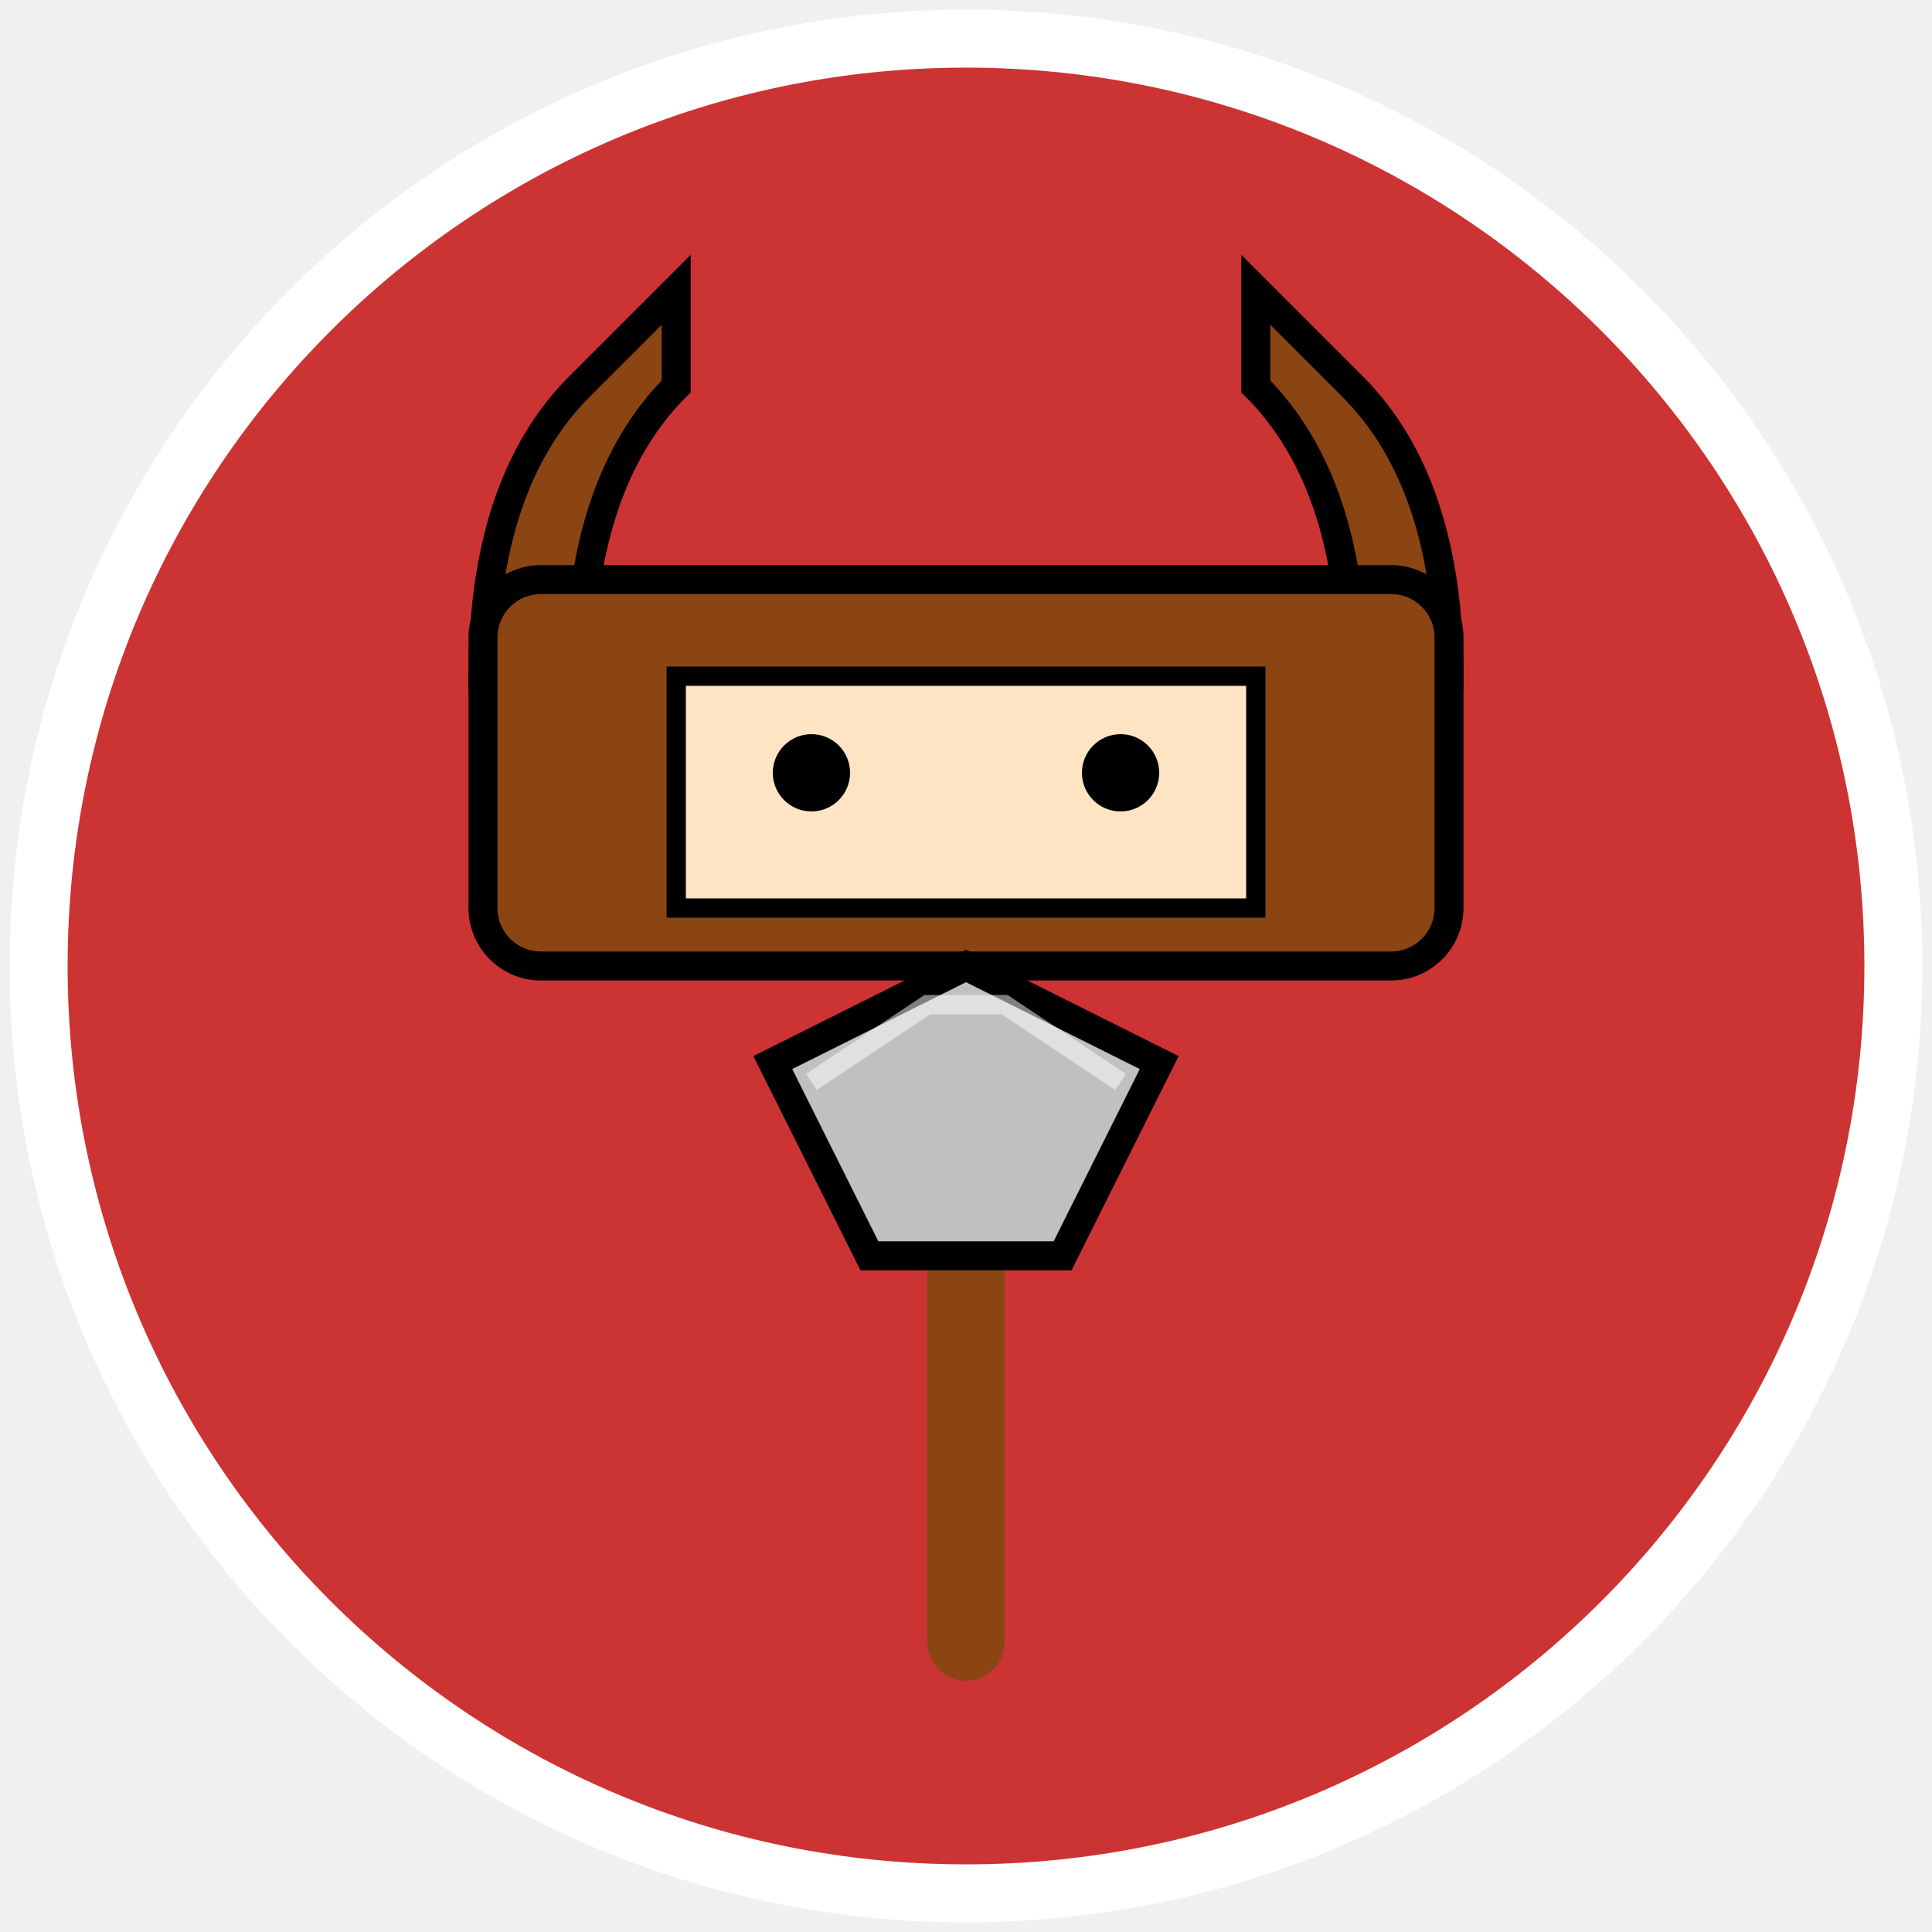
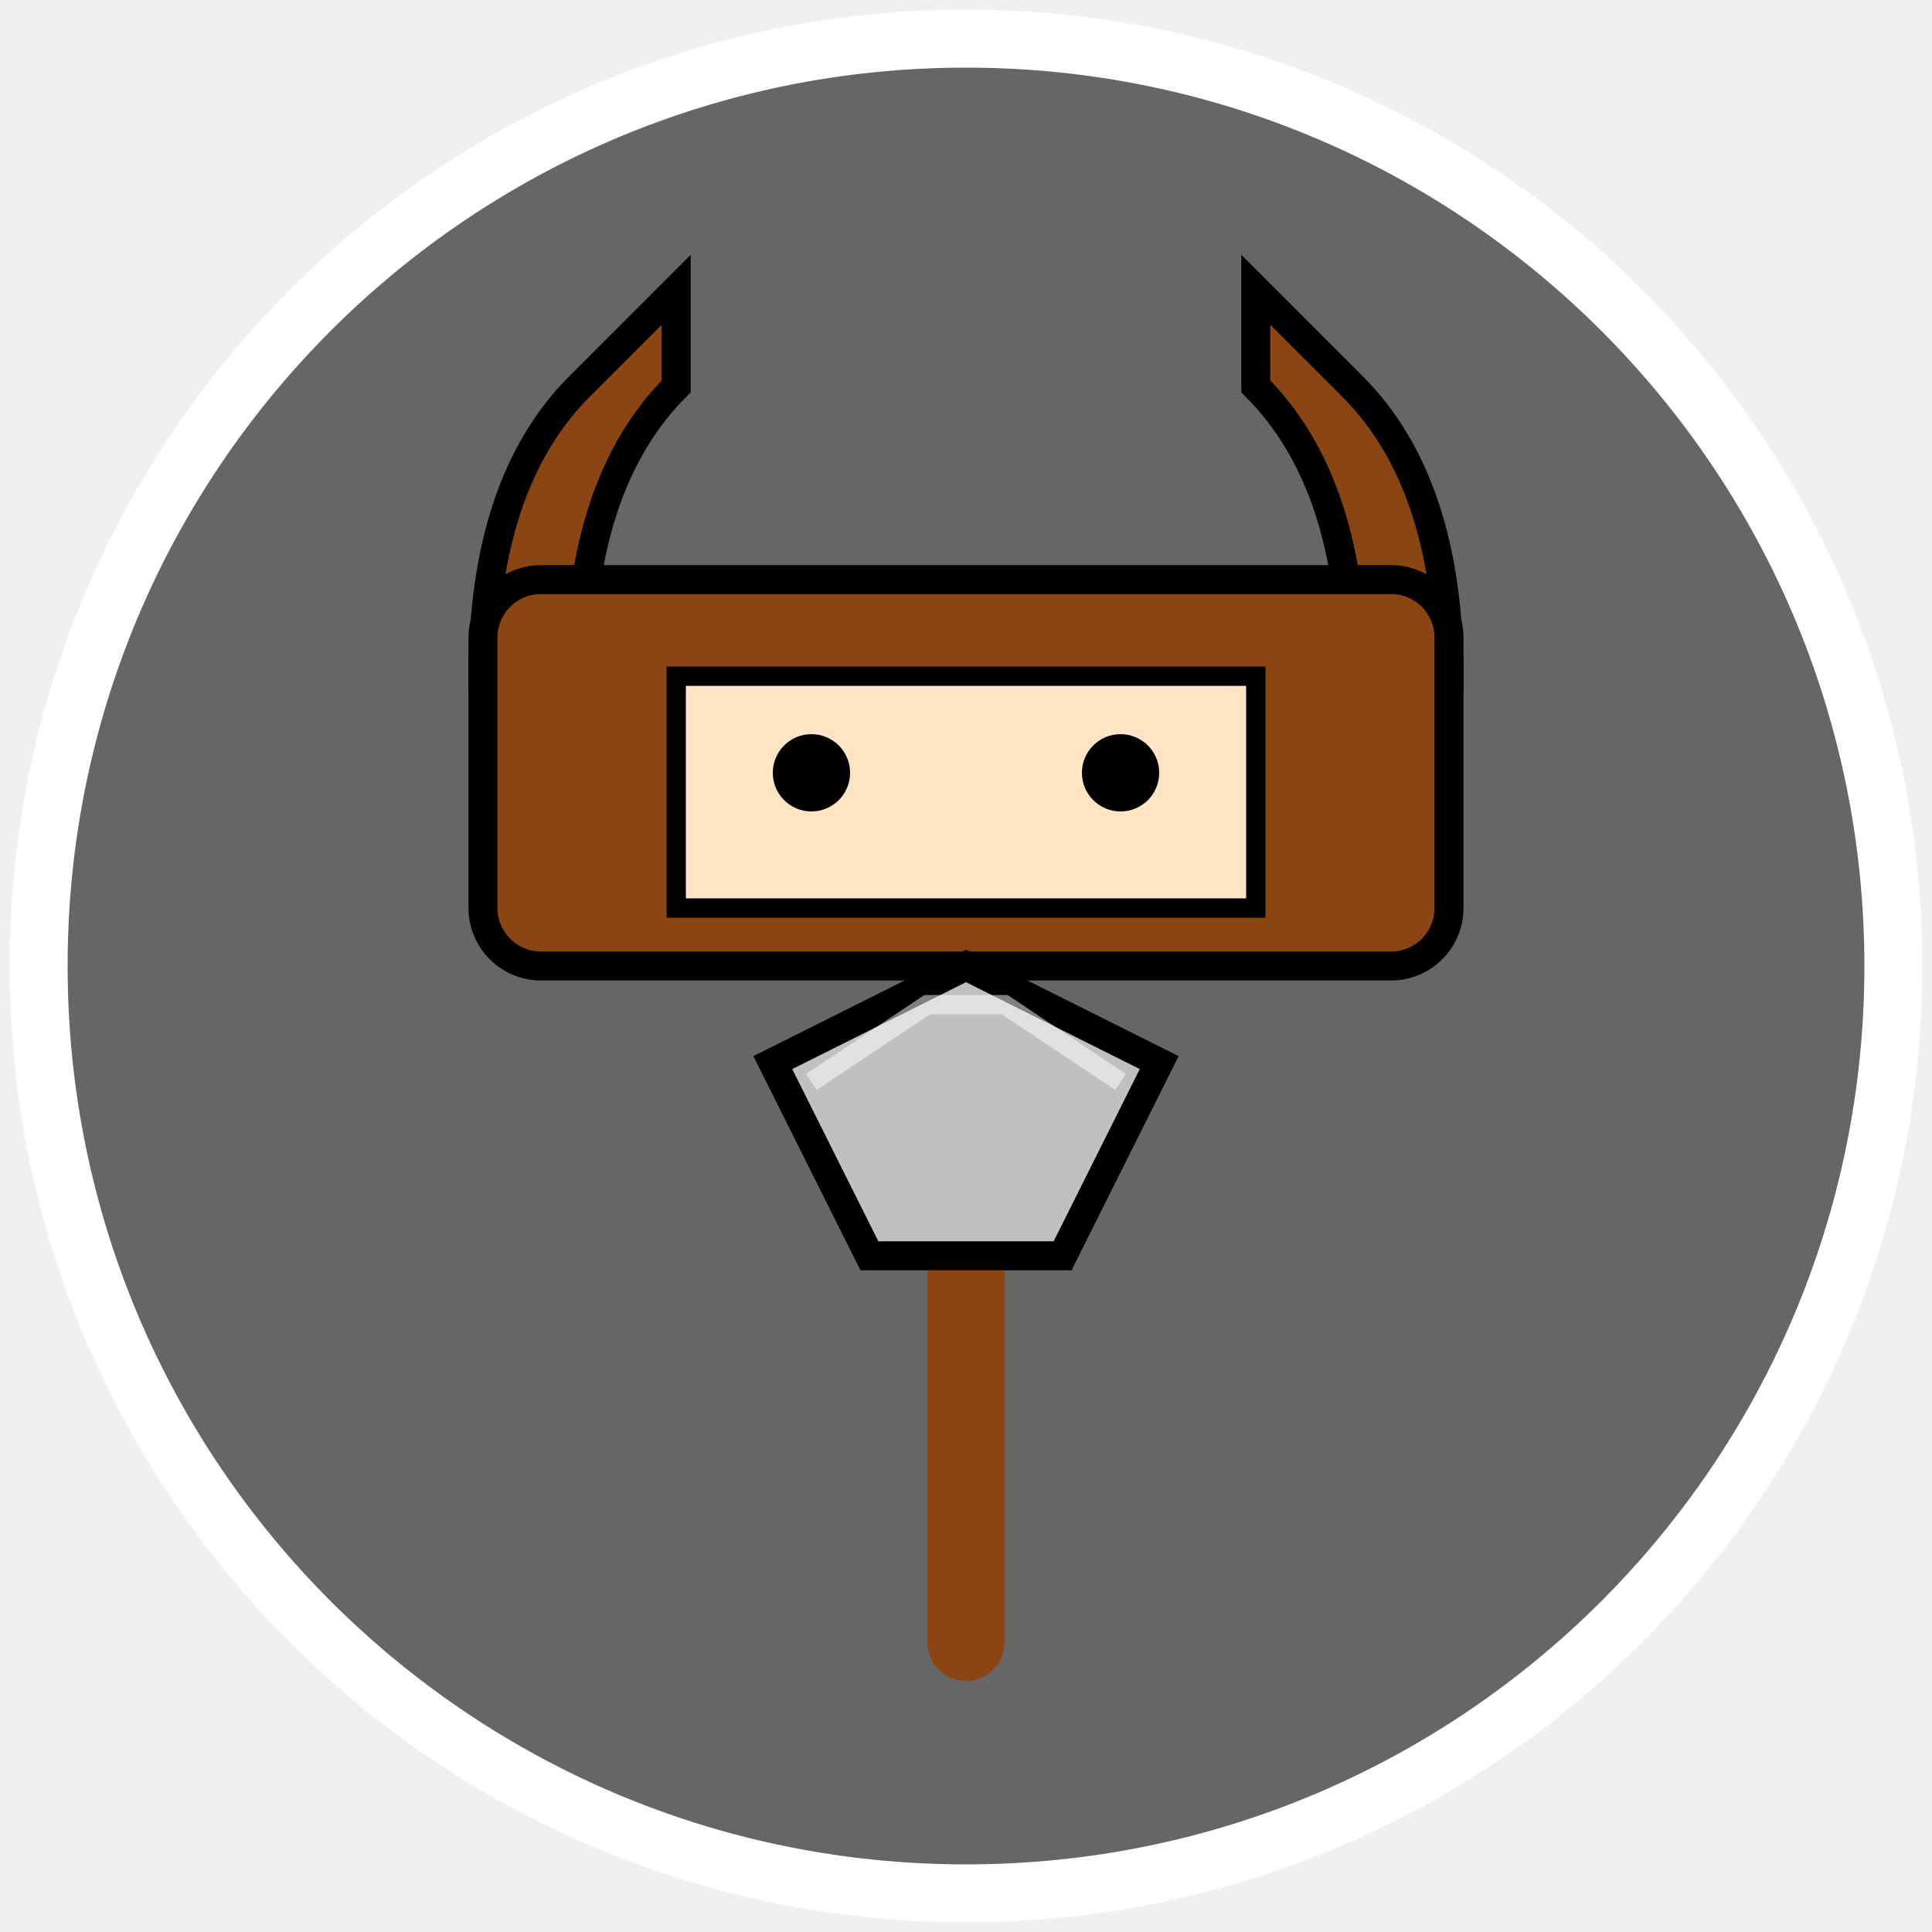
<svg xmlns="http://www.w3.org/2000/svg" viewBox="0 0 100 100">
-   <circle cx="50" cy="50" r="48" fill="#CC3333" stroke="#FFF" stroke-width="3" />
+   <circle cx="50" cy="50" r="48" fill="#666666" stroke="#FFF" stroke-width="3" />
  <path d="M 30 35 Q 30 25 35 20 L 35 15 L 30 20 Q 25 25 25 35 Z" fill="#8B4513" stroke="#000" stroke-width="1.5" />
  <path d="M 70 35 Q 70 25 65 20 L 65 15 L 70 20 Q 75 25 75 35 Z" fill="#8B4513" stroke="#000" stroke-width="1.5" />
  <rect x="25" y="30" width="50" height="20" rx="3" fill="#8B4513" stroke="#000" stroke-width="1.5" />
  <rect x="35" y="35" width="30" height="12" fill="#FFE4C4" stroke="#000" stroke-width="1" />
  <circle cx="42" cy="40" r="2" fill="#000" />
  <circle cx="58" cy="40" r="2" fill="#000" />
  <line x1="50" y1="55" x2="50" y2="85" stroke="#8B4513" stroke-width="4" stroke-linecap="round" />
  <path d="M 40 55 L 50 50 L 60 55 L 55 65 L 45 65 Z" fill="#C0C0C0" stroke="#000" stroke-width="1.5" />
  <path d="M 42 56 L 48 52 L 52 52 L 58 56" fill="none" stroke="#FFF" stroke-width="1" opacity="0.5" />
</svg>
